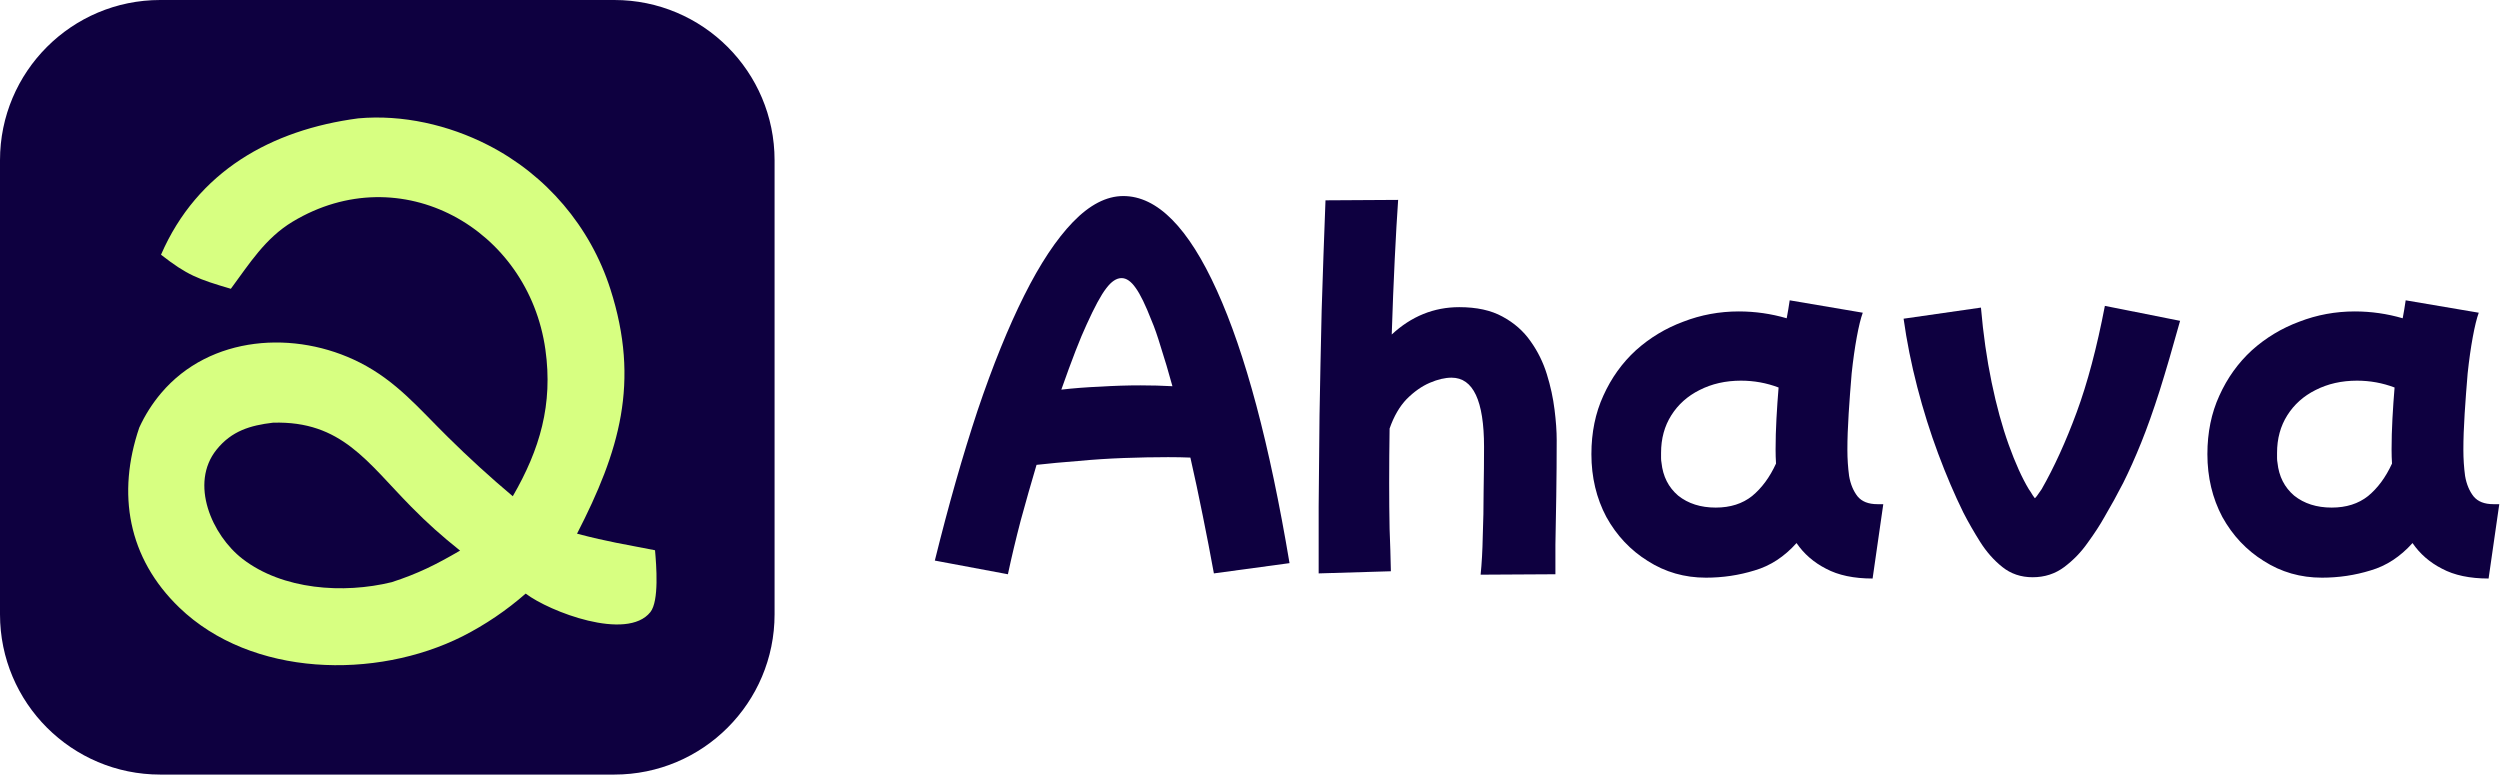
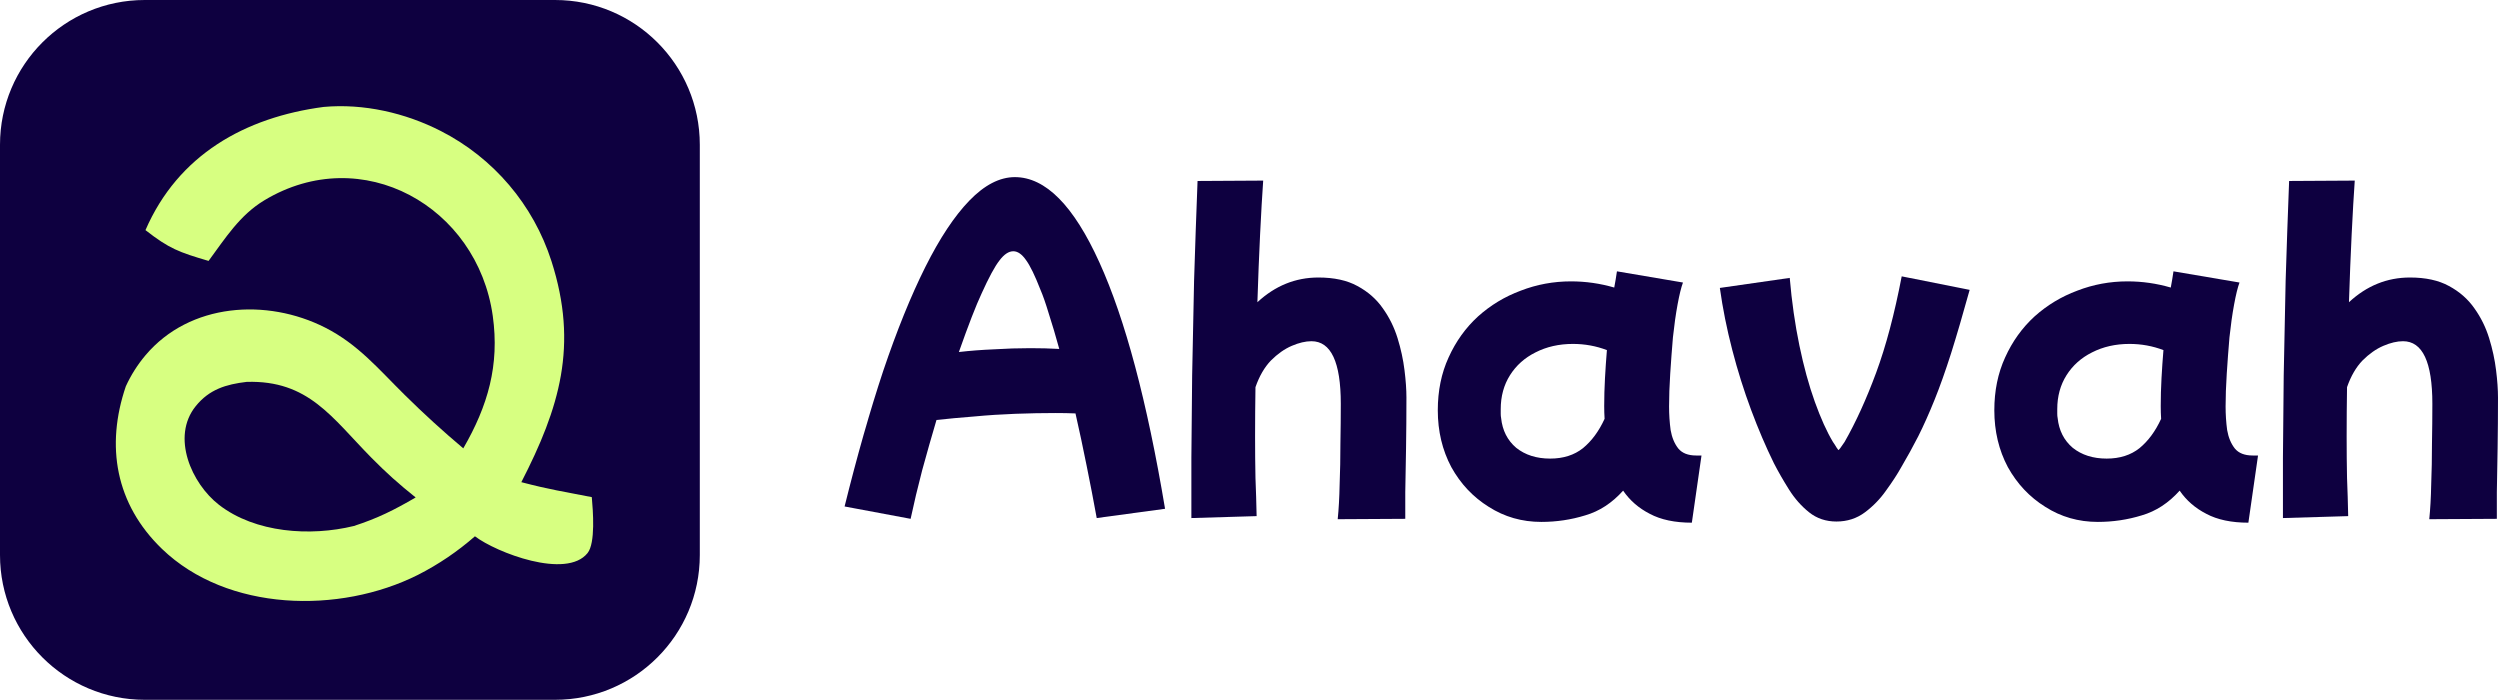
- <svg xmlns="http://www.w3.org/2000/svg" width="468" height="145" viewBox="0 0 468 145" fill="none">
+ <svg xmlns="http://www.w3.org/2000/svg" width="518" height="145" viewBox="0 0 518 145" fill="none">
  <path d="M0 30C0 13.431 13.431 0 30 0H115C131.569 0 145 13.431 145 30V115C145 131.569 131.569 145 115 145H30C13.431 145 0 131.569 0 115V30Z" fill="#0E0040" />
  <path d="M67.069 22.156C75.347 21.411 83.974 23.381 91.347 27.151C102.271 32.73 110.518 42.434 114.263 54.114C119.875 71.606 115.939 84.488 108.021 99.906C114.131 101.503 116.562 101.805 122.621 103.006C122.868 105.814 123.411 112.51 121.744 114.594C117.352 120.083 102.839 114.492 98.407 111.121C94.817 114.265 90.849 116.952 86.594 119.115C70.37 127.268 47.093 126.768 33.57 113.74C23.909 104.43 21.871 92.389 26.07 80.046C27.134 77.718 28.511 75.545 30.164 73.59C39.333 62.752 55.283 61.743 67.364 67.874C74.238 71.362 78.48 76.534 83.838 81.809C87.739 85.667 91.794 89.366 95.993 92.897C101.077 84.114 103.535 75.688 102.099 65.444C98.922 42.787 75.032 29.299 54.77 41.505C49.651 44.589 46.69 49.36 43.215 54.061C37.092 52.259 35.05 51.521 30.142 47.682C36.919 32.059 50.789 24.303 67.069 22.156Z" fill="#D7FF81" />
  <path d="M51.099 79.128C63.941 78.736 68.765 86.544 76.967 94.852C80.14 98.065 82.595 100.248 86.124 103.074C81.612 105.701 78.27 107.378 73.325 108.984C64.284 111.196 52.902 110.421 45.392 104.615C39.689 100.204 35.42 90.524 40.552 84.159C43.366 80.668 46.85 79.631 51.099 79.128Z" fill="#0E0040" />
+   <path d="M473.025 107.34C473.025 104.087 473.025 99.927 473.025 94.86C473.078 89.74 473.132 84.06 473.185 77.82C473.292 71.58 473.425 65.02 473.585 58.14C473.798 51.26 474.038 44.38 474.305 37.5L487.905 37.42C487.692 40.46 487.478 44.167 487.265 48.54C487.052 52.913 486.865 57.607 486.705 62.62C490.385 59.207 494.598 57.5 499.345 57.5C502.598 57.5 505.292 58.087 507.425 59.26C509.612 60.433 511.372 61.98 512.705 63.9C514.038 65.767 515.052 67.82 515.745 70.06C516.438 72.3 516.918 74.513 517.185 76.7C517.452 78.833 517.585 80.727 517.585 82.38C517.585 85.9 517.558 89.393 517.505 92.86C517.452 96.327 517.398 99.367 517.345 101.98C517.345 104.593 517.345 106.433 517.345 107.5L503.345 107.58C503.558 105.5 503.692 103.1 503.745 100.38C503.852 97.66 503.905 94.86 503.905 91.98C503.958 89.047 503.985 86.273 503.985 83.66C503.985 75.02 501.958 70.7 497.905 70.7C496.678 70.7 495.318 71.02 493.825 71.66C492.332 72.3 490.892 73.313 489.505 74.7C488.172 76.087 487.105 77.927 486.305 80.22C486.252 83.74 486.225 87.153 486.225 90.46C486.225 93.5 486.252 96.353 486.305 99.02C486.412 101.633 486.492 104.273 486.545 106.94L473.025 107.34Z" fill="#0E0040" />
  <path d="M434.664 108.14C430.664 108.14 427.037 107.1 423.784 105.02C420.53 102.993 417.944 100.247 416.024 96.78C414.157 93.26 413.224 89.34 413.224 85.02C413.224 80.967 413.97 77.313 415.464 74.06C416.957 70.753 418.984 67.927 421.544 65.58C424.157 63.233 427.117 61.447 430.424 60.22C433.73 58.94 437.197 58.3 440.824 58.3C443.864 58.3 446.85 58.727 449.784 59.58C449.997 58.46 450.184 57.34 450.344 56.22L464.024 58.54C463.65 59.553 463.277 61.073 462.904 63.1C462.53 65.127 462.21 67.393 461.944 69.9C461.73 72.407 461.544 74.913 461.384 77.42C461.224 79.927 461.144 82.193 461.144 84.22C461.144 85.873 461.25 87.5 461.464 89.1C461.73 90.647 462.264 91.927 463.064 92.94C463.864 93.9 465.09 94.38 466.744 94.38H467.864L465.864 108.3C462.344 108.3 459.437 107.687 457.144 106.46C454.85 105.287 453.01 103.687 451.624 101.66C449.33 104.22 446.717 105.927 443.784 106.78C440.85 107.687 437.81 108.14 434.664 108.14ZM426.344 86.62C426.61 89.18 427.65 91.233 429.464 92.78C431.33 94.273 433.677 95.02 436.504 95.02C439.224 95.02 441.49 94.3 443.304 92.86C445.117 91.367 446.61 89.34 447.784 86.78C447.73 85.927 447.704 85.047 447.704 84.14C447.704 82.273 447.757 80.353 447.864 78.38C447.97 76.407 448.104 74.46 448.264 72.54C446.024 71.687 443.677 71.26 441.224 71.26C438.344 71.26 435.757 71.847 433.464 73.02C431.224 74.14 429.464 75.713 428.184 77.74C426.904 79.767 426.264 82.113 426.264 84.78C426.264 85.1 426.264 85.42 426.264 85.74C426.264 86.06 426.29 86.353 426.344 86.62Z" fill="#0E0040" />
-   <path d="M380.513 108.06C378.326 108.06 376.433 107.42 374.833 106.14C373.233 104.86 371.846 103.287 370.673 101.42C369.499 99.553 368.459 97.74 367.553 95.98C365.899 92.62 364.326 88.94 362.833 84.94C361.339 80.94 360.033 76.78 358.913 72.46C357.793 68.14 356.939 63.873 356.353 59.66L370.833 57.58C371.259 62.54 371.926 67.207 372.833 71.58C373.739 75.953 374.806 79.847 376.033 83.26C377.259 86.673 378.513 89.447 379.793 91.58C380.059 91.953 380.299 92.327 380.513 92.7C380.779 93.073 380.913 93.26 380.913 93.26C381.019 93.26 381.446 92.7 382.193 91.58C384.539 87.473 386.726 82.673 388.753 77.18C390.779 71.687 392.539 65.047 394.033 57.26L408.113 60.06C406.726 65.073 405.446 69.447 404.273 73.18C403.099 76.86 401.953 80.087 400.833 82.86C399.713 85.633 398.593 88.14 397.473 90.38C396.353 92.567 395.179 94.7 393.953 96.78C393.153 98.22 392.113 99.82 390.833 101.58C389.606 103.34 388.139 104.86 386.433 106.14C384.726 107.42 382.753 108.06 380.513 108.06Z" fill="#0E0040" />
+   <path d="M380.513 108.06C378.326 108.06 376.433 107.42 374.833 106.14C373.233 104.86 371.846 103.286 370.673 101.42C369.499 99.553 368.459 97.74 367.553 95.98C365.899 92.62 364.326 88.94 362.833 84.94C361.339 80.94 360.033 76.78 358.913 72.46C357.793 68.14 356.939 63.873 356.353 59.66L370.833 57.58C371.259 62.54 371.926 67.206 372.833 71.58C373.739 75.953 374.806 79.846 376.033 83.26C377.259 86.673 378.513 89.446 379.793 91.58C380.059 91.953 380.299 92.326 380.513 92.7C380.779 93.073 380.913 93.26 380.913 93.26C381.019 93.26 381.446 92.7 382.193 91.58C384.539 87.473 386.726 82.673 388.753 77.18C390.779 71.686 392.539 65.046 394.033 57.26L408.113 60.06C406.726 65.073 405.446 69.446 404.273 73.18C403.099 76.86 401.953 80.086 400.833 82.86C399.713 85.633 398.593 88.14 397.473 90.38C396.353 92.566 395.179 94.7 393.953 96.78C393.153 98.22 392.113 99.82 390.833 101.58C389.606 103.34 388.139 104.86 386.433 106.14C384.726 107.42 382.753 108.06 380.513 108.06Z" fill="#0E0040" />
  <path d="M319.351 108.14C315.351 108.14 311.724 107.1 308.471 105.02C305.218 102.993 302.631 100.247 300.711 96.78C298.844 93.26 297.911 89.34 297.911 85.02C297.911 80.967 298.658 77.313 300.151 74.06C301.644 70.753 303.671 67.927 306.231 65.58C308.844 63.233 311.804 61.447 315.111 60.22C318.418 58.94 321.884 58.3 325.511 58.3C328.551 58.3 331.538 58.727 334.471 59.58C334.684 58.46 334.871 57.34 335.031 56.22L348.711 58.54C348.338 59.553 347.964 61.073 347.591 63.1C347.218 65.127 346.898 67.393 346.631 69.9C346.418 72.407 346.231 74.913 346.071 77.42C345.911 79.927 345.831 82.193 345.831 84.22C345.831 85.873 345.938 87.5 346.151 89.1C346.418 90.647 346.951 91.927 347.751 92.94C348.551 93.9 349.778 94.38 351.431 94.38H352.551L350.551 108.3C347.031 108.3 344.124 107.687 341.831 106.46C339.538 105.287 337.698 103.687 336.311 101.66C334.018 104.22 331.404 105.927 328.471 106.78C325.538 107.687 322.498 108.14 319.351 108.14ZM311.031 86.62C311.298 89.18 312.338 91.233 314.151 92.78C316.018 94.273 318.364 95.02 321.191 95.02C323.911 95.02 326.178 94.3 327.991 92.86C329.804 91.367 331.298 89.34 332.471 86.78C332.418 85.927 332.391 85.047 332.391 84.14C332.391 82.273 332.444 80.353 332.551 78.38C332.658 76.407 332.791 74.46 332.951 72.54C330.711 71.687 328.364 71.26 325.911 71.26C323.031 71.26 320.444 71.847 318.151 73.02C315.911 74.14 314.151 75.713 312.871 77.74C311.591 79.767 310.951 82.113 310.951 84.78C310.951 85.1 310.951 85.42 310.951 85.74C310.951 86.06 310.978 86.353 311.031 86.62Z" fill="#0E0040" />
-   <path d="M246.853 107.34C246.853 104.087 246.853 99.927 246.853 94.86C246.906 89.74 246.96 84.06 247.013 77.82C247.12 71.58 247.253 65.02 247.413 58.14C247.626 51.26 247.866 44.38 248.133 37.5L261.733 37.42C261.52 40.46 261.306 44.167 261.093 48.54C260.88 52.913 260.693 57.607 260.533 62.62C264.213 59.207 268.426 57.5 273.173 57.5C276.426 57.5 279.12 58.087 281.253 59.26C283.44 60.434 285.2 61.98 286.533 63.9C287.866 65.767 288.88 67.82 289.573 70.06C290.266 72.3 290.746 74.513 291.013 76.7C291.28 78.834 291.413 80.727 291.413 82.38C291.413 85.9 291.386 89.394 291.333 92.86C291.28 96.327 291.226 99.367 291.173 101.98C291.173 104.594 291.173 106.434 291.173 107.5L277.173 107.58C277.386 105.5 277.52 103.1 277.573 100.38C277.68 97.66 277.733 94.86 277.733 91.98C277.786 89.047 277.813 86.273 277.813 83.66C277.813 75.02 275.786 70.7 271.733 70.7C270.506 70.7 269.146 71.02 267.653 71.66C266.16 72.3 264.72 73.314 263.333 74.7C262 76.087 260.933 77.927 260.133 80.22C260.08 83.74 260.053 87.153 260.053 90.46C260.053 93.5 260.08 96.353 260.133 99.02C260.24 101.634 260.32 104.274 260.373 106.94L246.853 107.34Z" fill="#0E0040" />
+   <path d="M246.853 107.34C246.853 104.087 246.853 99.927 246.853 94.86C246.906 89.74 246.96 84.06 247.013 77.82C247.12 71.58 247.253 65.02 247.413 58.14C247.626 51.26 247.866 44.38 248.133 37.5L261.733 37.42C261.52 40.46 261.306 44.167 261.093 48.54C260.88 52.913 260.693 57.607 260.533 62.62C264.213 59.207 268.426 57.5 273.173 57.5C276.426 57.5 279.12 58.087 281.253 59.26C283.44 60.433 285.2 61.98 286.533 63.9C287.866 65.767 288.88 67.82 289.573 70.06C290.266 72.3 290.746 74.513 291.013 76.7C291.28 78.833 291.413 80.727 291.413 82.38C291.413 85.9 291.386 89.393 291.333 92.86C291.28 96.327 291.226 99.367 291.173 101.98C291.173 104.593 291.173 106.433 291.173 107.5L277.173 107.58C277.386 105.5 277.52 103.1 277.573 100.38C277.68 97.66 277.733 94.86 277.733 91.98C277.786 89.047 277.813 86.273 277.813 83.66C277.813 75.02 275.786 70.7 271.733 70.7C270.506 70.7 269.146 71.02 267.653 71.66C266.16 72.3 264.72 73.313 263.333 74.7C262 76.087 260.933 77.927 260.133 80.22C260.08 83.74 260.053 87.153 260.053 90.46C260.053 93.5 260.08 96.353 260.133 99.02C260.24 101.633 260.32 104.273 260.373 106.94L246.853 107.34Z" fill="#0E0040" />
  <path d="M188.68 107.5L175 104.94C177.56 94.593 180.227 85.233 183 76.86C185.827 68.487 188.733 61.313 191.72 55.34C194.707 49.367 197.747 44.78 200.84 41.58C203.987 38.327 207.133 36.7 210.28 36.7C216.627 36.7 222.467 42.593 227.8 54.38C233.133 66.113 237.667 83.127 241.4 105.42L227.24 107.34C226.6 103.82 225.907 100.22 225.16 96.54C224.413 92.807 223.64 89.18 222.84 85.66C221.56 85.607 220.173 85.58 218.68 85.58C216.067 85.58 213.293 85.633 210.36 85.74C207.48 85.847 204.627 86.033 201.8 86.3C199.027 86.513 196.44 86.753 194.04 87.02C193.027 90.433 192.04 93.9 191.08 97.42C190.173 100.887 189.373 104.247 188.68 107.5ZM203.4 60.78C202.227 63.287 200.653 67.34 198.68 72.94C200.973 72.673 203.4 72.487 205.96 72.38C208.52 72.22 211.027 72.14 213.48 72.14C215.56 72.14 217.56 72.193 219.48 72.3C218.733 69.58 218.013 67.153 217.32 65.02C216.68 62.887 216.093 61.207 215.56 59.98C214.44 57.1 213.453 55.073 212.6 53.9C211.747 52.673 210.867 52.06 209.96 52.06C209 52.06 208.04 52.7 207.08 53.98C206.12 55.207 204.893 57.473 203.4 60.78Z" fill="#0E0040" />
</svg>
